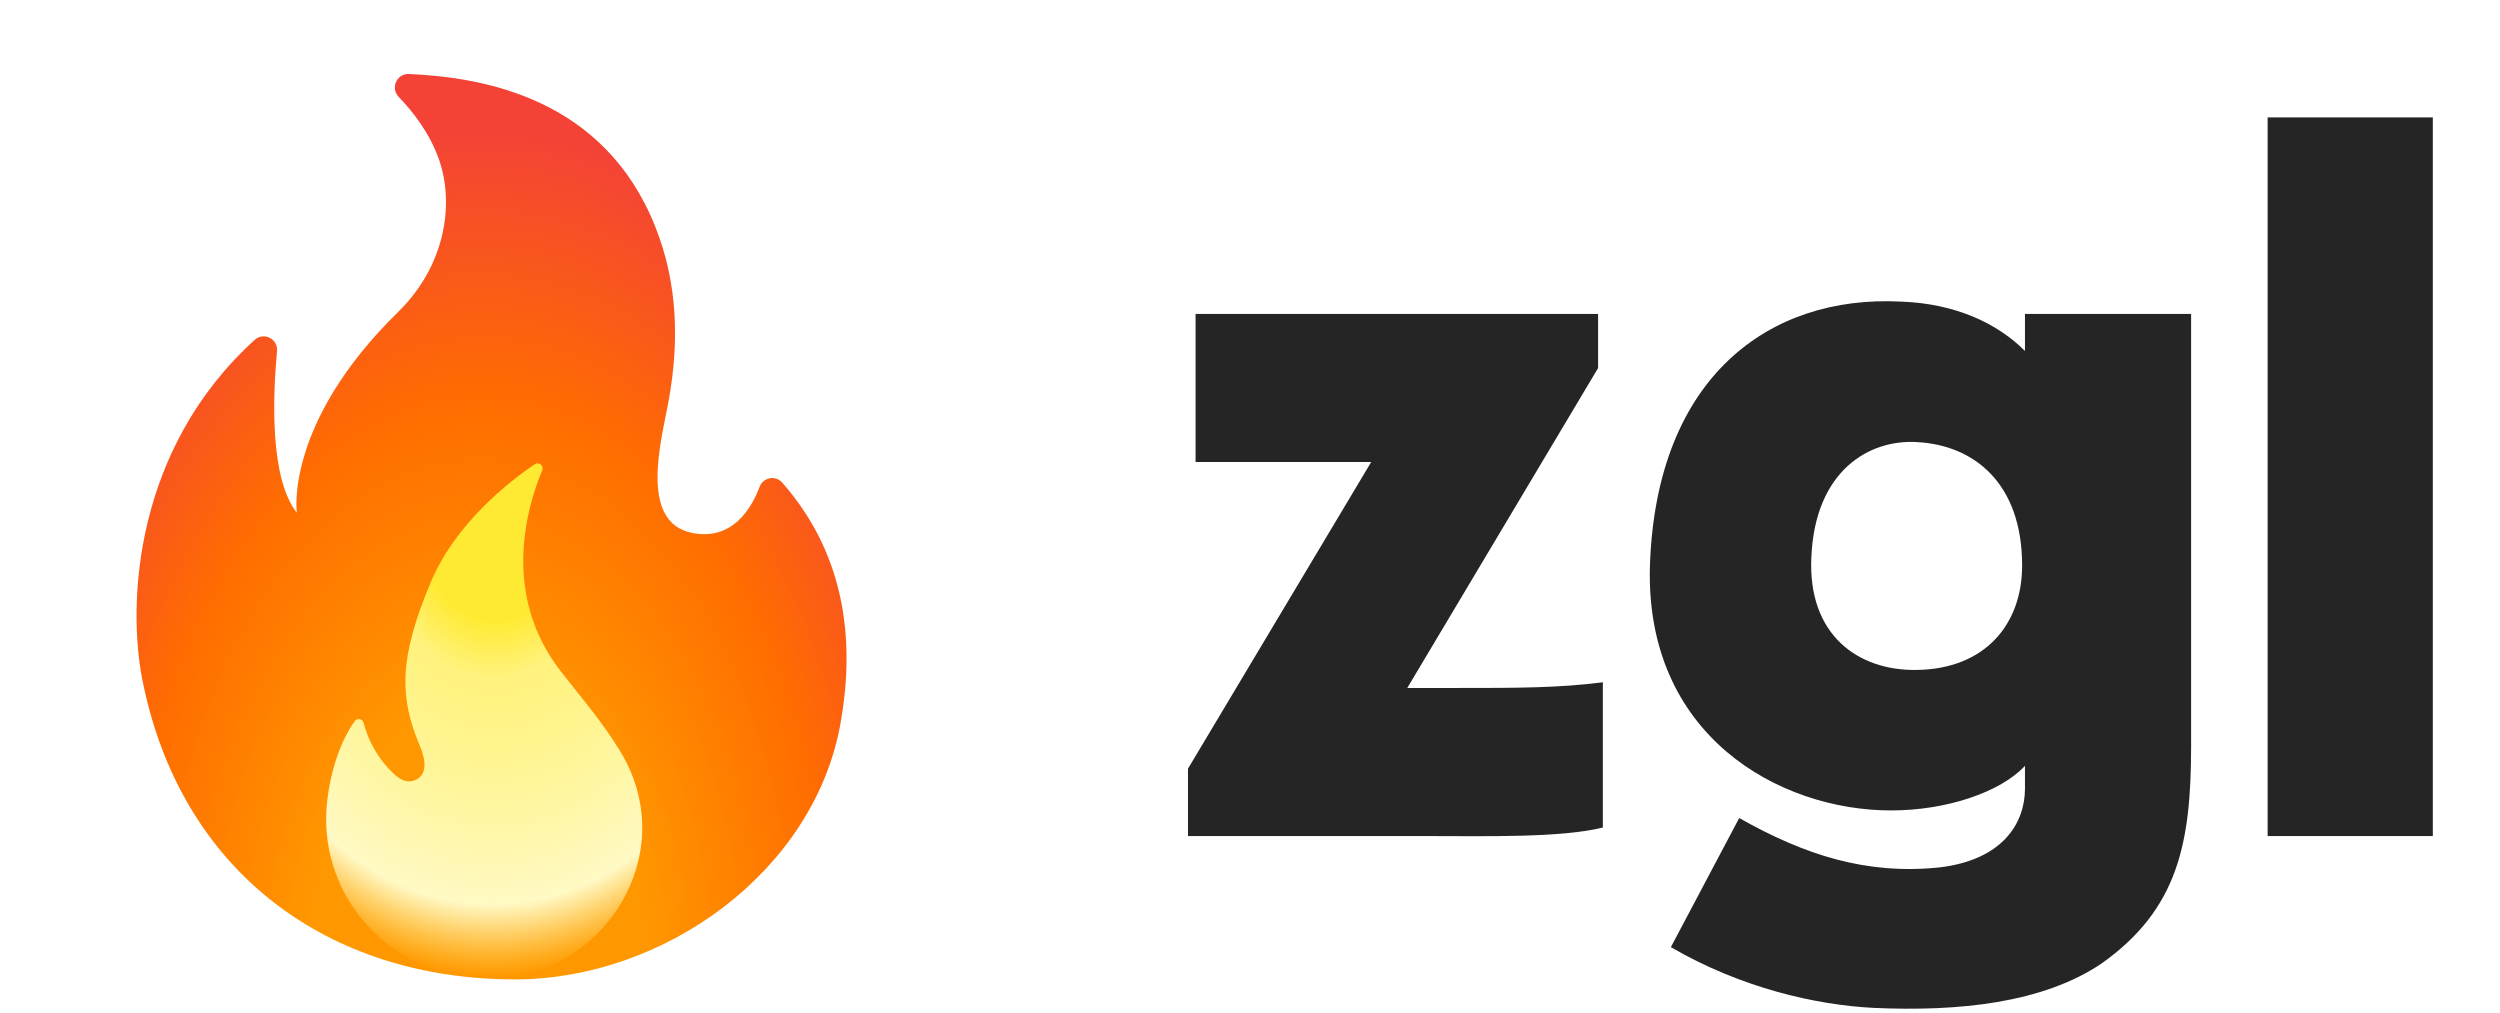
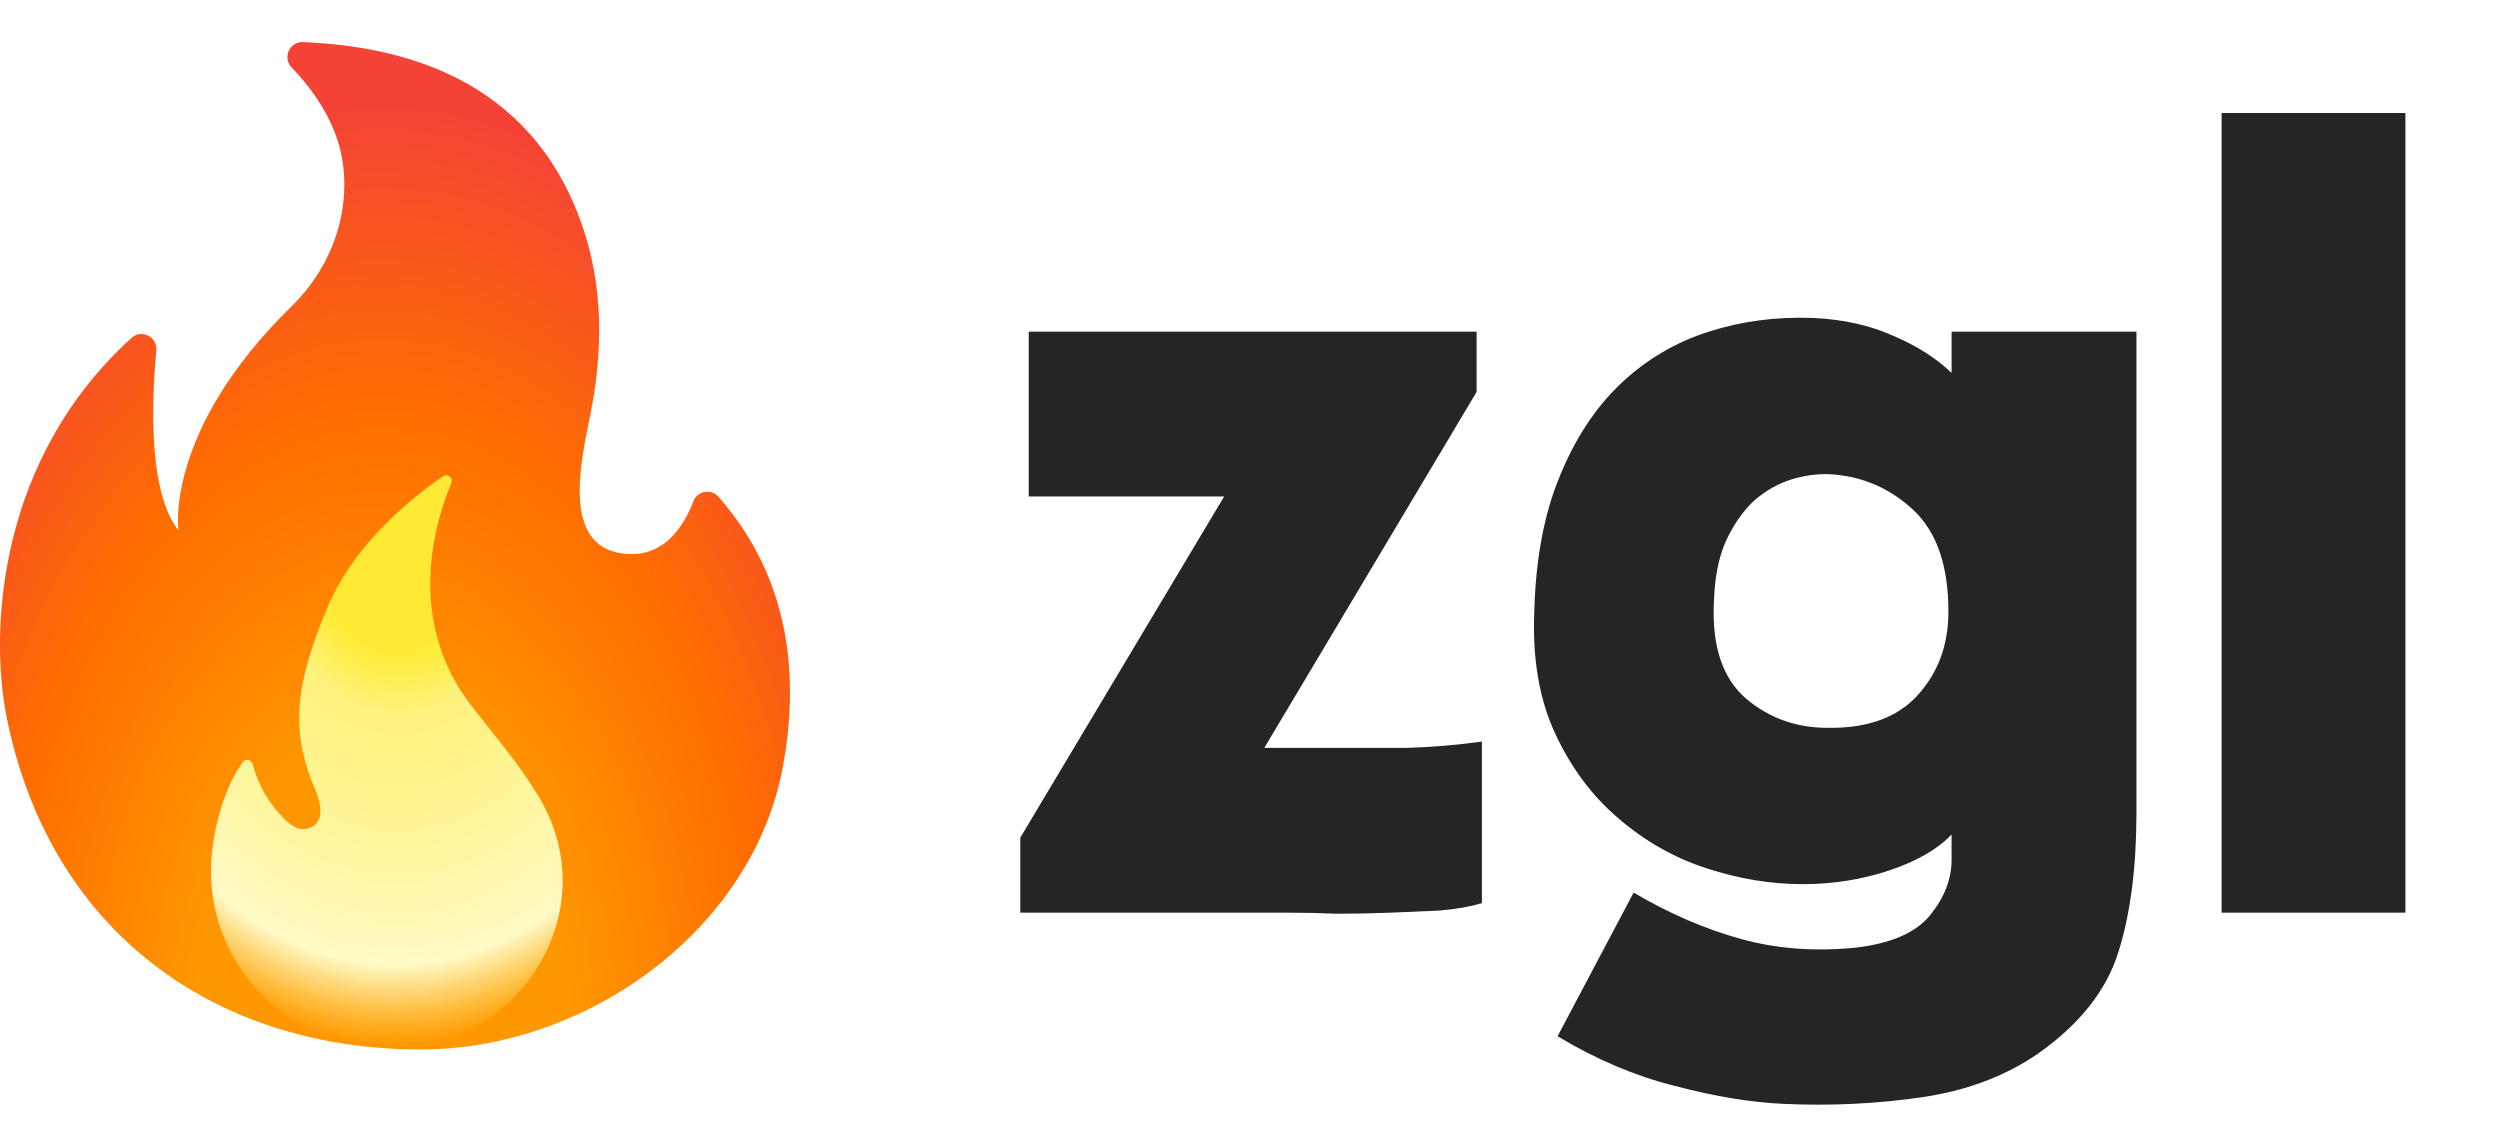
- <svg xmlns="http://www.w3.org/2000/svg" width="79" viewBox="0 0 79 32" fill="none">
-   <path d="M8.754 11.096C8.619 12.546 8.523 15.111 9.379 16.203C9.379 16.203 8.976 13.385 12.589 9.849C14.043 8.425 14.379 6.489 13.871 5.037C13.583 4.215 13.056 3.535 12.598 3.061C12.331 2.782 12.536 2.321 12.925 2.338C15.276 2.443 19.086 3.096 20.705 7.159C21.416 8.943 21.468 10.786 21.13 12.66C20.915 13.857 20.152 16.518 21.893 16.845C23.135 17.079 23.736 16.091 24.005 15.381C24.117 15.085 24.506 15.011 24.716 15.247C26.814 17.634 26.993 20.445 26.559 22.866C25.72 27.544 20.982 30.949 16.275 30.949C10.395 30.949 5.714 27.584 4.501 21.494C4.012 19.036 4.26 14.172 8.051 10.738C8.332 10.481 8.793 10.71 8.754 11.096Z" fill="url(#paint0_radial_879_1373)" />
-   <path d="M17.717 21.209C15.816 18.765 16.667 15.976 17.134 14.865C17.196 14.718 17.029 14.581 16.897 14.67C16.079 15.226 14.403 16.534 13.623 18.374C12.567 20.863 12.642 22.081 13.268 23.568C13.644 24.464 13.207 24.654 12.987 24.688C12.774 24.721 12.577 24.579 12.42 24.431C11.969 23.998 11.647 23.448 11.491 22.843C11.458 22.714 11.288 22.678 11.211 22.785C10.625 23.593 10.322 24.89 10.307 25.808C10.261 28.643 12.606 30.941 15.443 30.941C19.018 30.941 21.623 26.992 19.569 23.691C18.972 22.73 18.412 22.102 17.717 21.209Z" fill="url(#paint1_radial_879_1373)" />
-   <path d="M45.16 26.42H37.54V24.29L43.33 14.6H37.78V9.92H50.5V11.63L44.47 21.74H45.94C47.98 21.74 49.24 21.74 50.65 21.56V26.15C49.33 26.48 46.9 26.42 45.16 26.42ZM60.569 21.17C62.729 21.14 63.899 19.73 63.899 17.87C63.899 15.26 62.369 14.06 60.569 13.97C59.099 13.88 57.359 14.84 57.239 17.6C57.119 20.06 58.709 21.2 60.569 21.17ZM69.239 23.57C69.239 26.66 68.819 28.73 66.419 30.44C64.559 31.7 61.889 31.97 59.219 31.85C57.389 31.76 55.019 31.22 52.799 29.93L54.959 25.85C57.029 27.02 58.979 27.65 61.289 27.41C63.299 27.17 63.989 26 63.989 24.92V24.2C63.209 25.04 61.499 25.61 59.759 25.61C56.219 25.61 51.959 23.24 52.139 17.84C52.349 11.9 55.919 9.32 60.059 9.53C61.799 9.59 63.119 10.22 63.989 11.09V9.92H69.239V23.57ZM71.657 3.71H76.877V26.42H71.657V3.71Z" fill="#252525" />
+ <svg xmlns="http://www.w3.org/2000/svg" width="71" height="32" viewBox="0 0 71 32" fill="none">
+   <path d="M4.44 9.953C4.304 11.402 4.209 13.968 5.065 15.06C5.065 15.06 4.662 12.242 8.274 8.706C9.729 7.282 10.065 5.346 9.557 3.894C9.268 3.071 8.742 2.392 8.284 1.917C8.017 1.638 8.222 1.178 8.61 1.195C10.961 1.3 14.772 1.953 16.391 6.016C17.101 7.8 17.154 9.643 16.815 11.517C16.601 12.714 15.838 15.375 17.578 15.702C18.82 15.935 19.421 14.948 19.691 14.238C19.803 13.942 20.192 13.868 20.401 14.104C22.5 16.491 22.678 19.302 22.244 21.722C21.405 26.401 16.667 29.805 11.96 29.805C6.08 29.805 1.4 26.441 0.186 20.351C-0.303 17.893 -0.055 13.029 3.737 9.595C4.018 9.338 4.478 9.566 4.44 9.953Z" fill="url(#paint0_radial_104_259)" />
+   <path d="M13.403 20.066C11.501 17.622 12.353 14.833 12.819 13.721C12.882 13.575 12.714 13.437 12.583 13.527C11.765 14.083 10.089 15.391 9.309 17.231C8.252 19.719 8.328 20.937 8.953 22.425C9.33 23.321 8.892 23.511 8.673 23.545C8.459 23.578 8.263 23.436 8.106 23.288C7.655 22.855 7.333 22.305 7.177 21.7C7.144 21.57 6.974 21.535 6.897 21.641C6.311 22.45 6.008 23.747 5.993 24.664C5.947 27.499 8.292 29.797 11.129 29.797C14.704 29.797 17.308 25.849 15.254 22.548C14.658 21.587 14.097 20.958 13.403 20.066Z" fill="url(#paint1_radial_104_259)" />
+   <path d="M36.596 25.92H28.976V23.79L34.766 14.1H29.216V9.42H41.936V11.13L35.906 21.24H37.376C38.396 21.24 39.256 21.24 39.956 21.24C40.656 21.22 41.366 21.16 42.086 21.06V25.65C41.746 25.75 41.346 25.82 40.886 25.86C40.446 25.88 39.976 25.9 39.476 25.92C38.996 25.94 38.496 25.95 37.976 25.95C37.476 25.93 37.016 25.92 36.596 25.92ZM52.005 20.67C53.085 20.67 53.905 20.36 54.465 19.74C55.045 19.1 55.335 18.31 55.335 17.37C55.335 16.07 55.005 15.11 54.345 14.49C53.685 13.87 52.905 13.53 52.005 13.47C51.625 13.45 51.245 13.5 50.865 13.62C50.485 13.74 50.135 13.94 49.815 14.22C49.495 14.52 49.225 14.91 49.005 15.39C48.805 15.85 48.695 16.42 48.675 17.1C48.615 18.34 48.915 19.25 49.575 19.83C50.255 20.41 51.065 20.69 52.005 20.67ZM60.675 23.07C60.675 24.63 60.505 25.95 60.165 27.03C59.825 28.13 59.055 29.1 57.855 29.94C56.915 30.58 55.805 30.99 54.525 31.17C53.265 31.35 51.975 31.41 50.655 31.35C49.735 31.31 48.705 31.14 47.565 30.84C46.445 30.56 45.335 30.09 44.235 29.43L46.395 25.35C47.415 25.95 48.435 26.39 49.455 26.67C50.475 26.95 51.565 27.03 52.725 26.91C53.725 26.79 54.425 26.48 54.825 25.98C55.225 25.48 55.425 24.96 55.425 24.42V23.7C55.025 24.12 54.435 24.46 53.655 24.72C52.875 24.98 52.055 25.11 51.195 25.11C50.295 25.11 49.385 24.96 48.465 24.66C47.545 24.36 46.715 23.89 45.975 23.25C45.235 22.63 44.635 21.83 44.175 20.85C43.715 19.87 43.515 18.7 43.575 17.34C43.615 15.86 43.855 14.59 44.295 13.53C44.735 12.45 45.315 11.57 46.035 10.89C46.755 10.21 47.585 9.72 48.525 9.42C49.465 9.12 50.455 8.99 51.495 9.03C52.355 9.07 53.115 9.24 53.775 9.54C54.435 9.82 54.985 10.17 55.425 10.59V9.42H60.675V23.07ZM63.093 3.21H68.313V25.92H63.093V3.21Z" fill="#252525" />
  <defs>
-     <radialGradient id="paint0_radial_879_1373" cx="0" cy="0" r="1" gradientUnits="userSpaceOnUse" gradientTransform="translate(15.1103 31.0229) rotate(-179.751) scale(16.8311 27.6165)">
+     <radialGradient id="paint0_radial_104_259" cx="0" cy="0" r="1" gradientTransform="matrix(-16.8309 -0.0730463 -0.120005 27.6162 10.7959 29.8796)" gradientUnits="userSpaceOnUse">
      <stop offset="0.314" stop-color="#FF9800" />
      <stop offset="0.662" stop-color="#FF6D00" />
      <stop offset="0.972" stop-color="#F44336" />
    </radialGradient>
-     <radialGradient id="paint1_radial_879_1373" cx="0" cy="0" r="1" gradientUnits="userSpaceOnUse" gradientTransform="translate(15.6398 16.3288) rotate(90.5795) scale(15.4298 11.6278)">
+     <radialGradient id="paint1_radial_104_259" cx="0" cy="0" r="1" gradientTransform="matrix(-0.156059 15.429 11.6272 0.117272 11.3254 15.1856)" gradientUnits="userSpaceOnUse">
      <stop offset="0.214" stop-color="#FFEA33" />
      <stop offset="0.328" stop-color="#FFF27D" />
      <stop offset="0.487" stop-color="#FFF48F" />
      <stop offset="0.672" stop-color="#FFF7AD" />
      <stop offset="0.793" stop-color="#FFF9C4" />
      <stop offset="0.822" stop-color="#FFF8BD" stop-opacity="0.804" />
      <stop offset="0.863" stop-color="#FFF6AB" stop-opacity="0.529" />
      <stop offset="0.91" stop-color="#FFF38D" stop-opacity="0.209" />
      <stop offset="0.941" stop-color="#FFF176" stop-opacity="0" />
    </radialGradient>
  </defs>
</svg>
